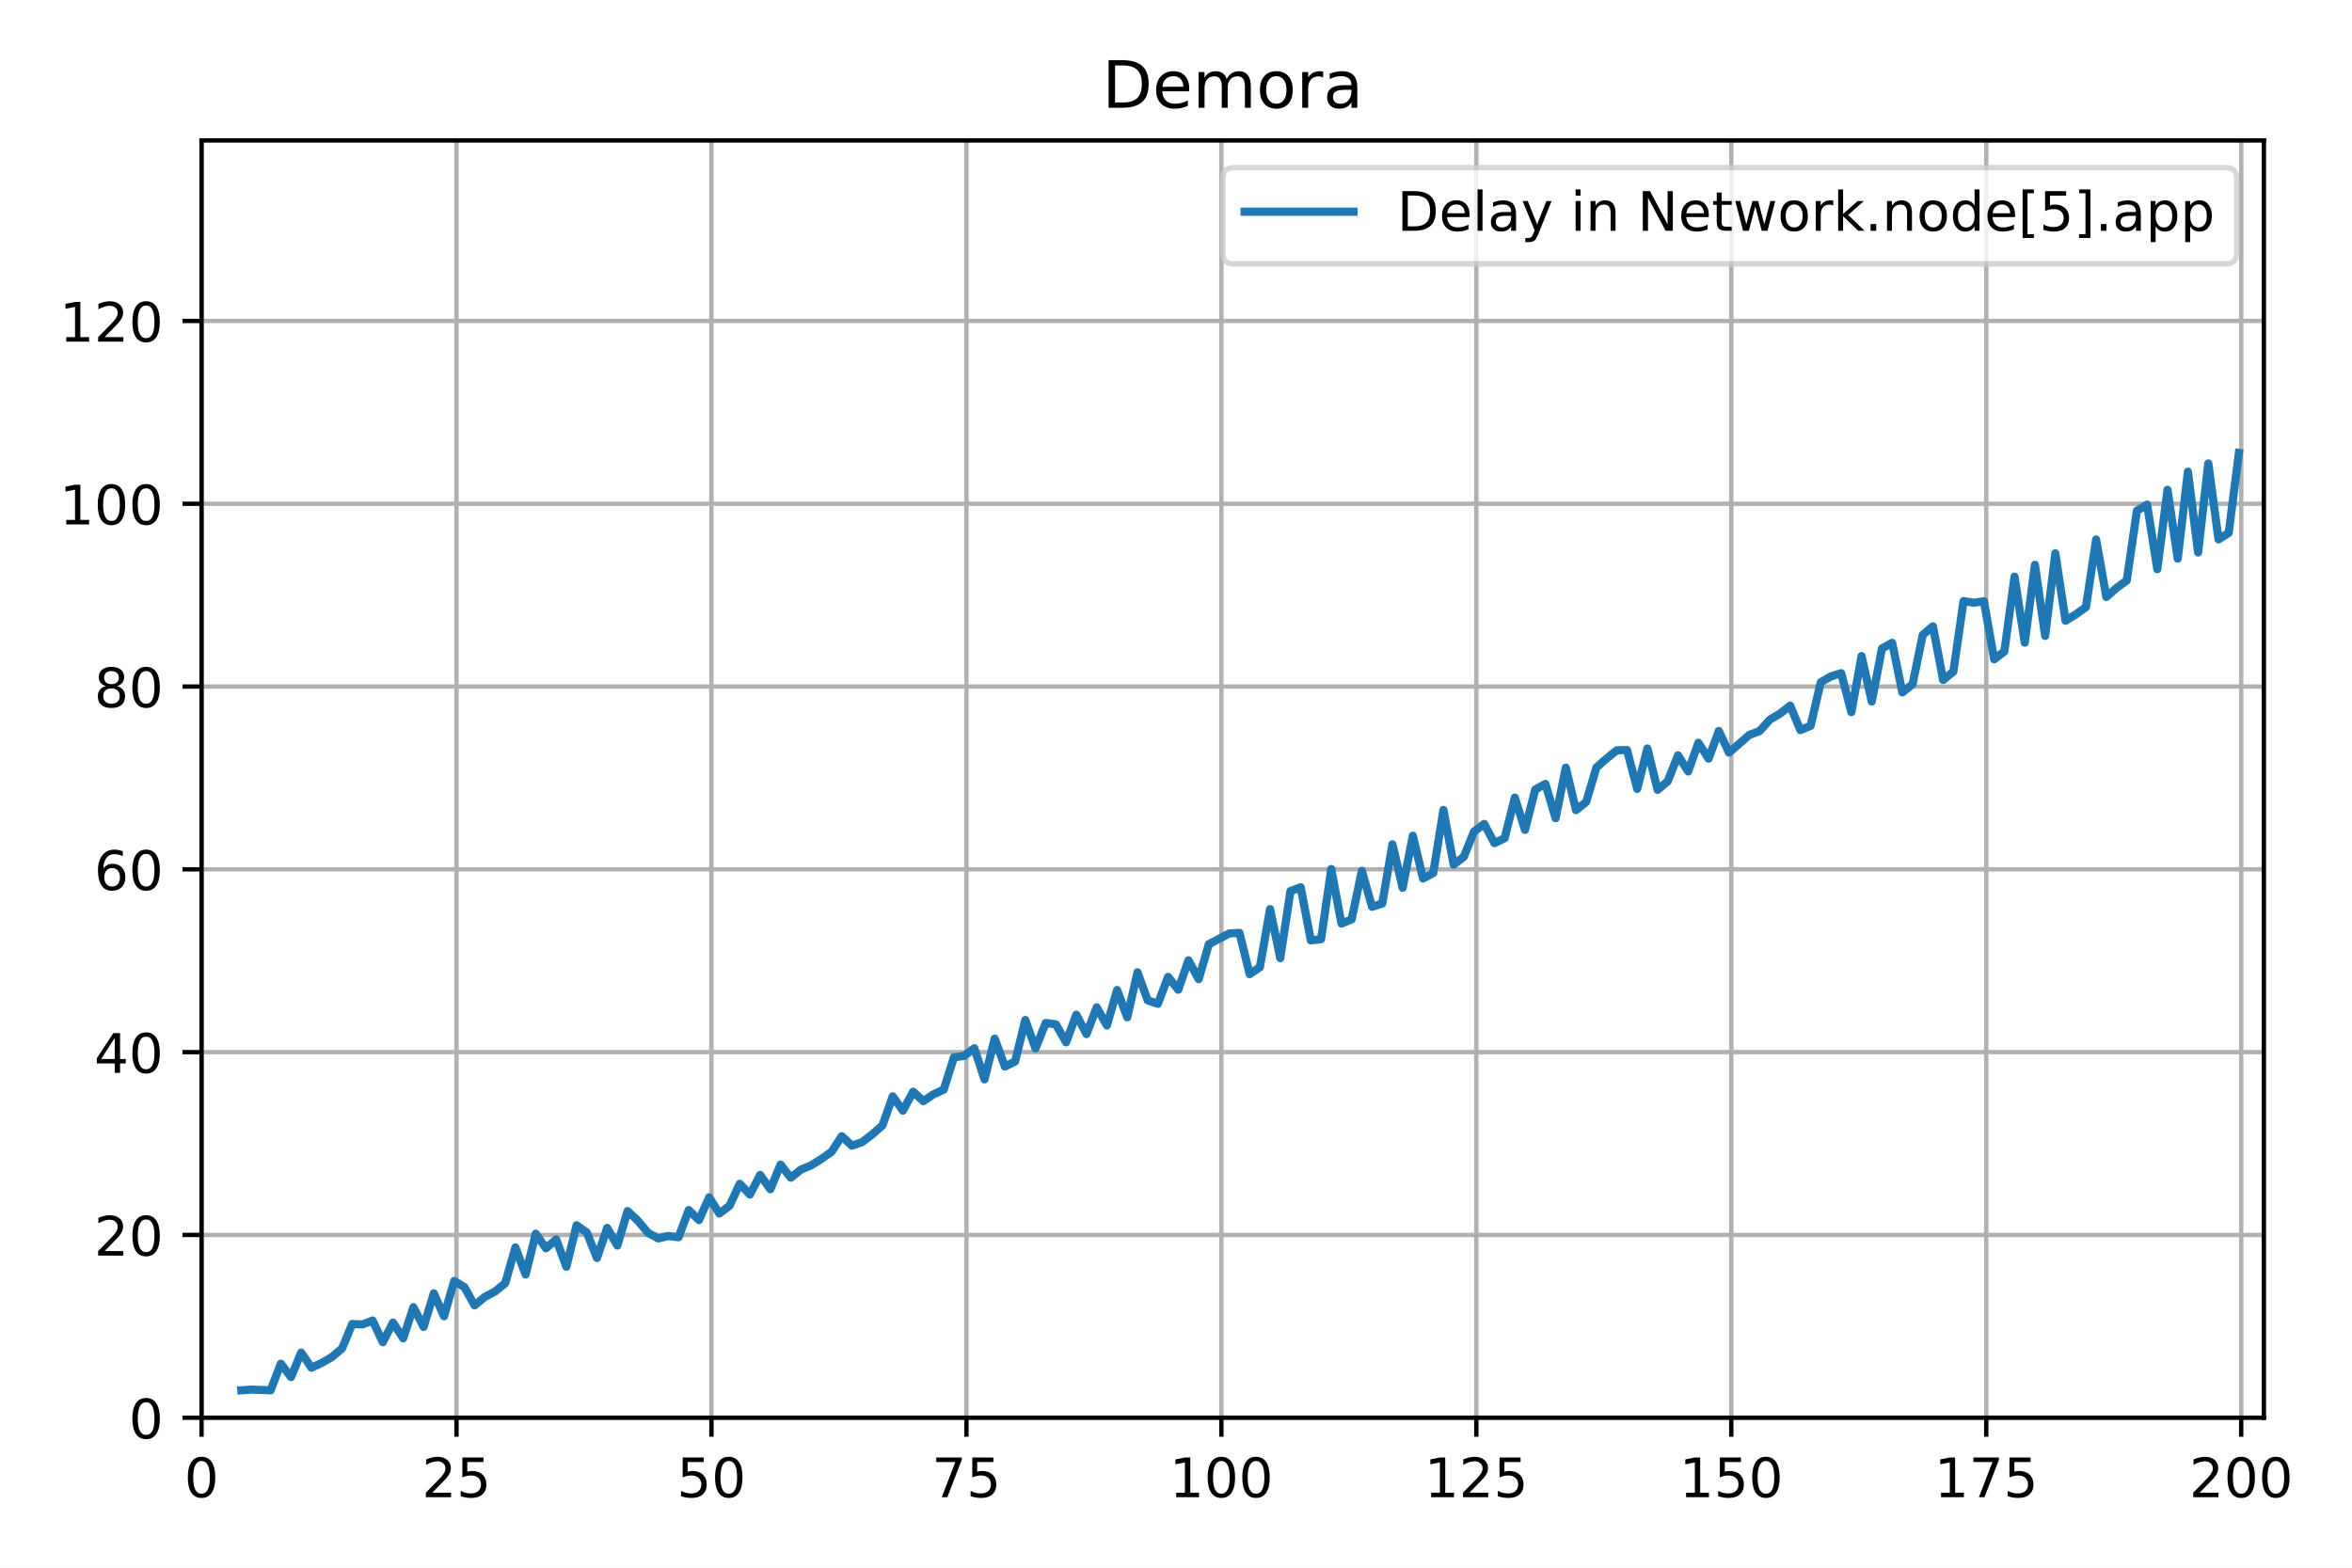
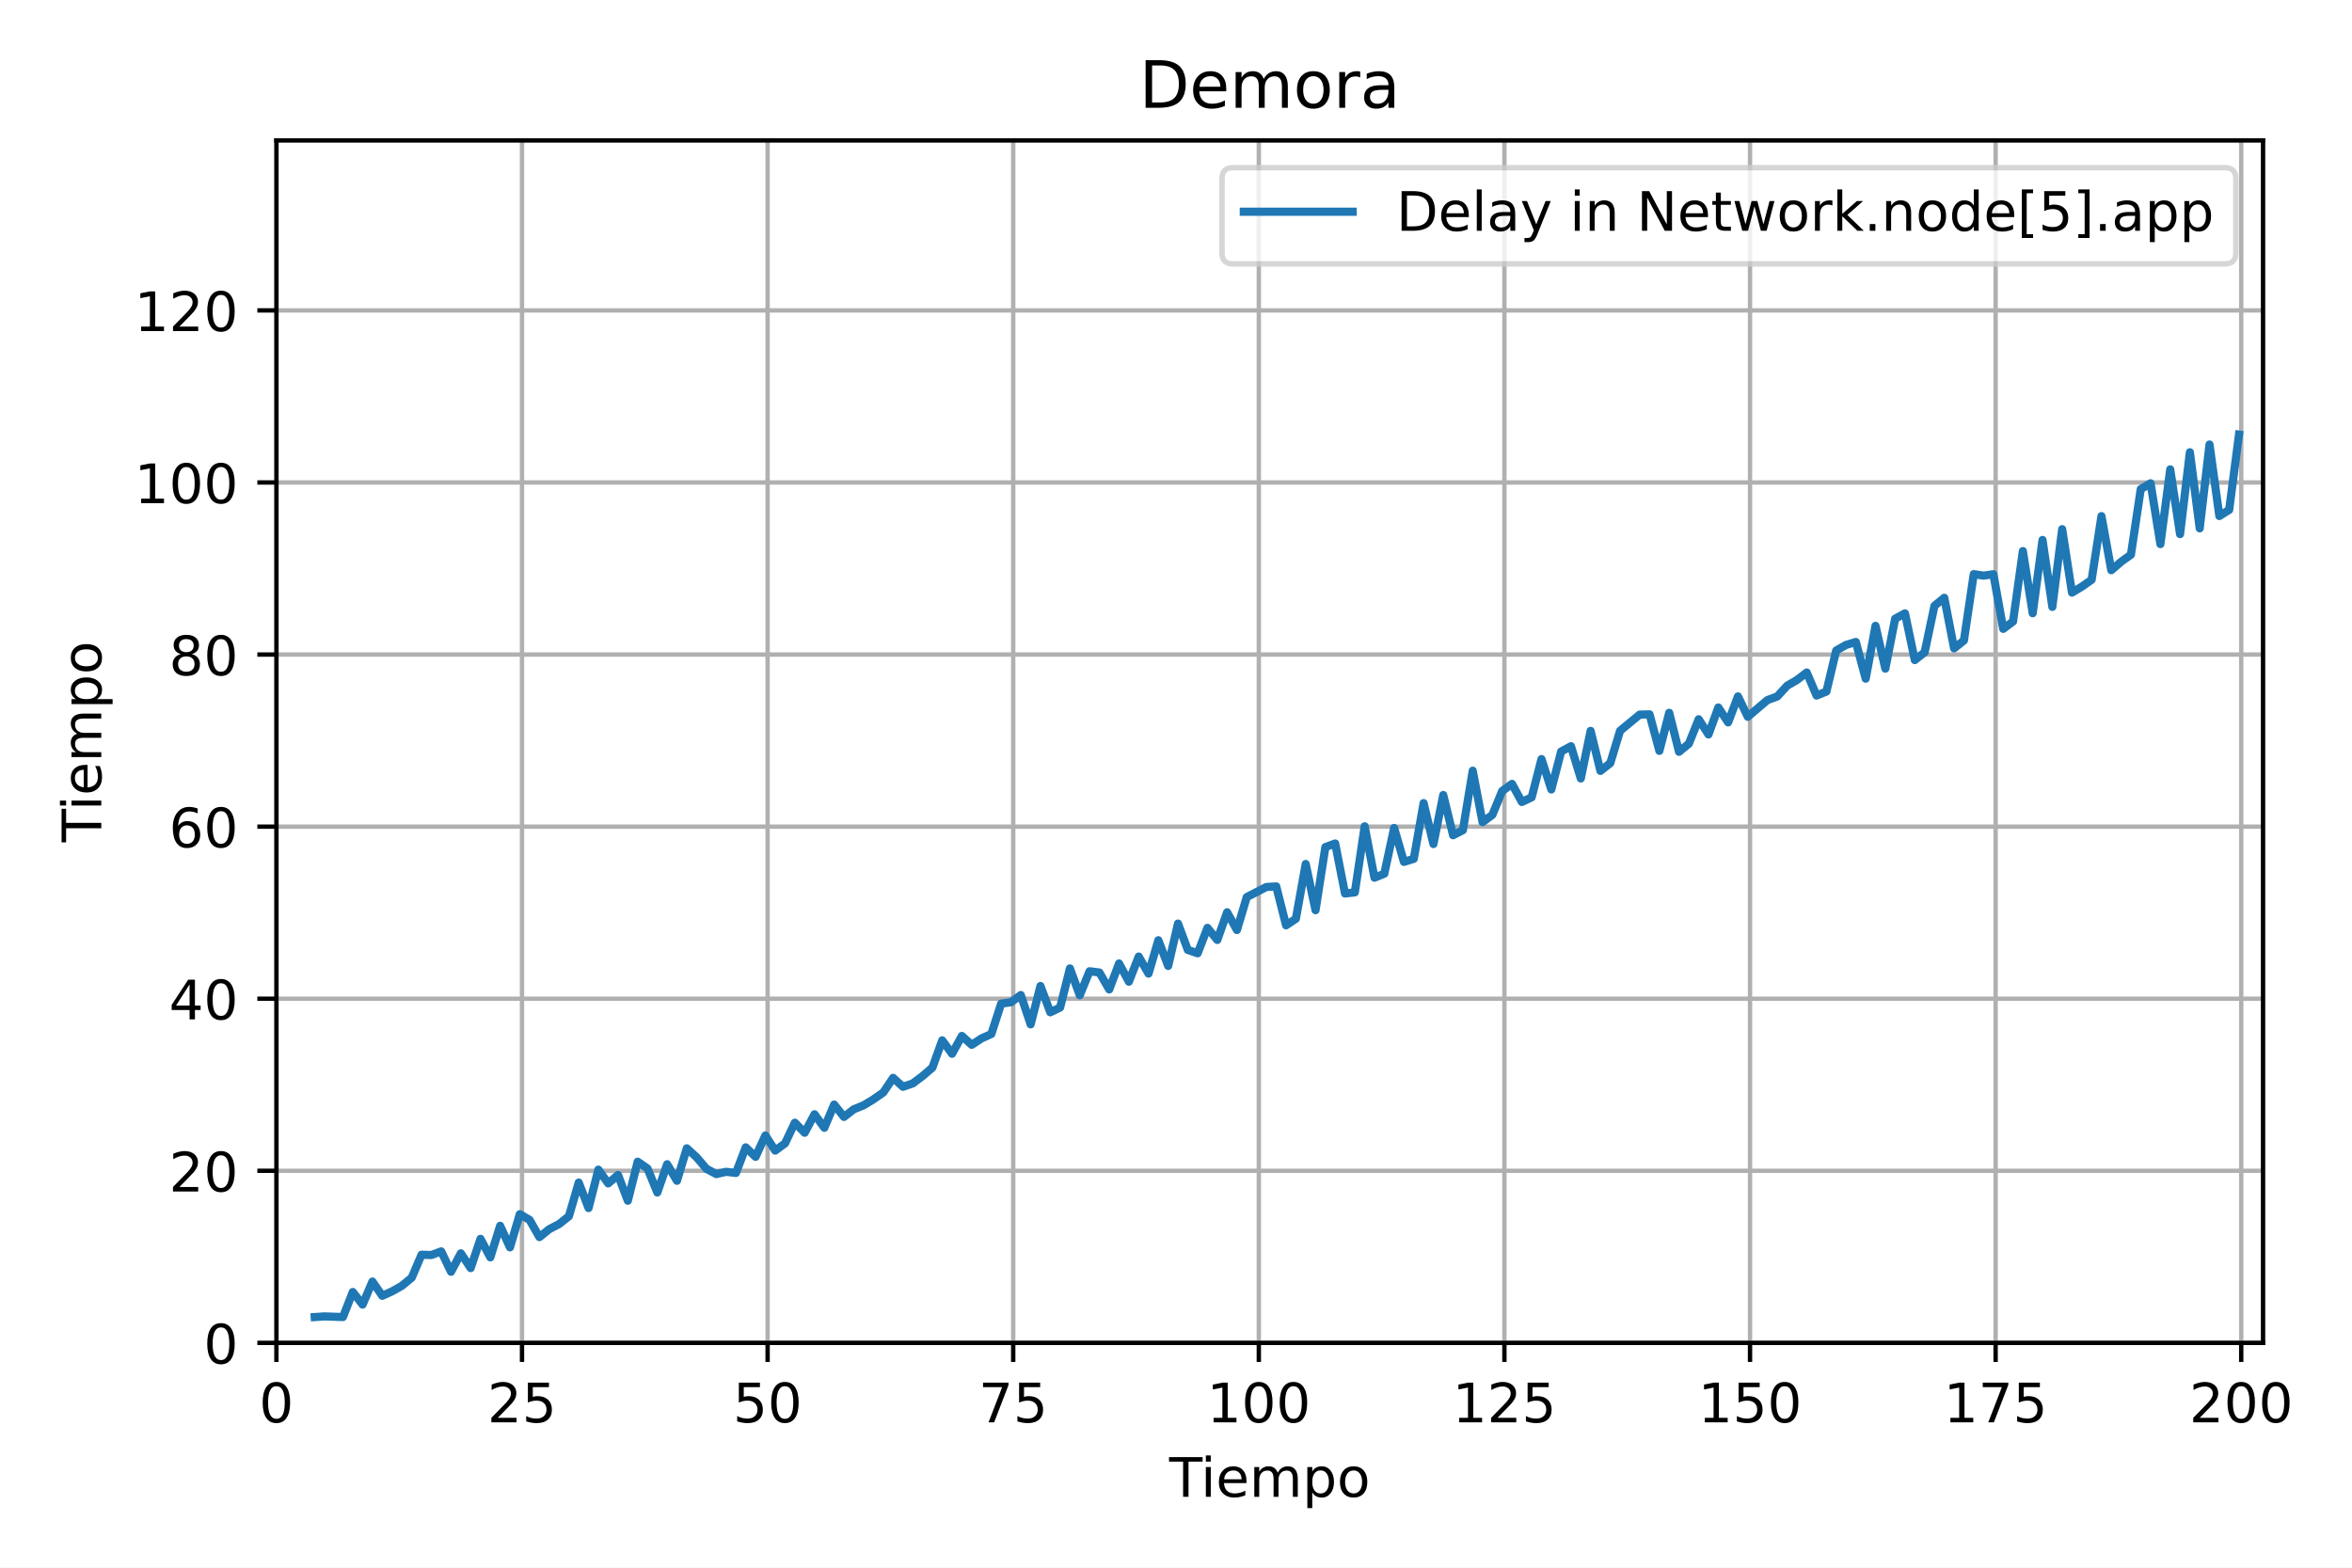
<svg xmlns="http://www.w3.org/2000/svg" xmlns:xlink="http://www.w3.org/1999/xlink" width="432pt" height="288pt" viewBox="0 0 432 288" version="1.1">
  <defs>
    <style type="text/css">*{stroke-linejoin: round; stroke-linecap: butt}</style>
  </defs>
  <g id="figure_1">
    <g id="patch_1">
      <path d="M 0 288  L 432 288  L 432 0  L 0 0  z " style="fill: #ffffff" />
    </g>
    <g id="axes_1">
      <g id="patch_2">
-         <path d="M 37.019 260.45  L 415.813 260.45  L 415.813 25.8  L 37.019 25.8  z " style="fill: #ffffff" />
+         <path d="M 50.769 246.7  L 415.662 246.7  L 415.662 25.8  L 50.769 25.8  z " style="fill: #ffffff" />
      </g>
      <g id="matplotlib.axis_1">
        <g id="xtick_1">
          <g id="line2d_1">
-             <path d="M 37.019 260.45  L 37.019 25.8  " clip-path="url(#p407fb77ba7)" style="fill: none; stroke: #b0b0b0; stroke-width: 0.8; stroke-linecap: square" />
+             <path d="M 50.769 246.7  L 50.769 25.8  " clip-path="url(#pbf8a8db213)" style="fill: none; stroke: #b0b0b0; stroke-width: 0.8; stroke-linecap: square" />
          </g>
          <g id="line2d_2">
            <defs>
-               <path id="m01096bf2b2" d="M 0 0  L 0 3.5  " style="stroke: #000000; stroke-width: 0.8" />
+               <path id="m6c5dfee389" d="M 0 0  L 0 3.5  " style="stroke: #000000; stroke-width: 0.8" />
            </defs>
            <g>
-               <use xlink:href="#m01096bf2b2" x="37.019" y="260.45" style="stroke: #000000; stroke-width: 0.8" />
+               <use xlink:href="#m6c5dfee389" x="50.769" y="246.7" style="stroke: #000000; stroke-width: 0.8" />
            </g>
          </g>
          <g id="text_1">
-             <g transform="translate(33.8375 275.0484)scale(0.1 -0.1)">
+             <g transform="translate(47.5875 261.2984)scale(0.1 -0.1)">
              <defs>
                <path id="DejaVuSans-30" d="M 2034 4250  Q 1547 4250 1301 3770  Q 1056 3291 1056 2328  Q 1056 1369 1301 889  Q 1547 409 2034 409  Q 2525 409 2770 889  Q 3016 1369 3016 2328  Q 3016 3291 2770 3770  Q 2525 4250 2034 4250  z M 2034 4750  Q 2819 4750 3233 4129  Q 3647 3509 3647 2328  Q 3647 1150 3233 529  Q 2819 -91 2034 -91  Q 1250 -91 836 529  Q 422 1150 422 2328  Q 422 3509 836 4129  Q 1250 4750 2034 4750  z " transform="scale(0.015625)" />
              </defs>
              <use xlink:href="#DejaVuSans-30" />
            </g>
          </g>
        </g>
        <g id="xtick_2">
          <g id="line2d_3">
-             <path d="M 83.848 260.45  L 83.848 25.8  " clip-path="url(#p407fb77ba7)" style="fill: none; stroke: #b0b0b0; stroke-width: 0.8; stroke-linecap: square" />
+             <path d="M 95.879 246.7  L 95.879 25.8  " clip-path="url(#pbf8a8db213)" style="fill: none; stroke: #b0b0b0; stroke-width: 0.8; stroke-linecap: square" />
          </g>
          <g id="line2d_4">
            <g>
-               <use xlink:href="#m01096bf2b2" x="83.848" y="260.45" style="stroke: #000000; stroke-width: 0.8" />
+               <use xlink:href="#m6c5dfee389" x="95.879" y="246.7" style="stroke: #000000; stroke-width: 0.8" />
            </g>
          </g>
          <g id="text_2">
-             <g transform="translate(77.48526 275.0484)scale(0.1 -0.1)">
+             <g transform="translate(89.51672 261.2984)scale(0.1 -0.1)">
              <defs>
                <path id="DejaVuSans-32" d="M 1228 531  L 3431 531  L 3431 0  L 469 0  L 469 531  Q 828 903 1448 1529  Q 2069 2156 2228 2338  Q 2531 2678 2651 2914  Q 2772 3150 2772 3378  Q 2772 3750 2511 3984  Q 2250 4219 1831 4219  Q 1534 4219 1204 4116  Q 875 4013 500 3803  L 500 4441  Q 881 4594 1212 4672  Q 1544 4750 1819 4750  Q 2544 4750 2975 4387  Q 3406 4025 3406 3419  Q 3406 3131 3298 2873  Q 3191 2616 2906 2266  Q 2828 2175 2409 1742  Q 1991 1309 1228 531  z " transform="scale(0.015625)" />
                <path id="DejaVuSans-35" d="M 691 4666  L 3169 4666  L 3169 4134  L 1269 4134  L 1269 2991  Q 1406 3038 1543 3061  Q 1681 3084 1819 3084  Q 2600 3084 3056 2656  Q 3513 2228 3513 1497  Q 3513 744 3044 326  Q 2575 -91 1722 -91  Q 1428 -91 1123 -41  Q 819 9 494 109  L 494 744  Q 775 591 1075 516  Q 1375 441 1709 441  Q 2250 441 2565 725  Q 2881 1009 2881 1497  Q 2881 1984 2565 2268  Q 2250 2553 1709 2553  Q 1456 2553 1204 2497  Q 953 2441 691 2322  L 691 4666  z " transform="scale(0.015625)" />
              </defs>
              <use xlink:href="#DejaVuSans-32" />
              <use xlink:href="#DejaVuSans-35" x="63.623" />
            </g>
          </g>
        </g>
        <g id="xtick_3">
          <g id="line2d_5">
-             <path d="M 130.677 260.45  L 130.677 25.8  " clip-path="url(#p407fb77ba7)" style="fill: none; stroke: #b0b0b0; stroke-width: 0.8; stroke-linecap: square" />
+             <path d="M 140.99 246.7  L 140.99 25.8  " clip-path="url(#pbf8a8db213)" style="fill: none; stroke: #b0b0b0; stroke-width: 0.8; stroke-linecap: square" />
          </g>
          <g id="line2d_6">
            <g>
-               <use xlink:href="#m01096bf2b2" x="130.677" y="260.45" style="stroke: #000000; stroke-width: 0.8" />
+               <use xlink:href="#m6c5dfee389" x="140.99" y="246.7" style="stroke: #000000; stroke-width: 0.8" />
            </g>
          </g>
          <g id="text_3">
-             <g transform="translate(124.3143 275.0484)scale(0.1 -0.1)">
+             <g transform="translate(134.6272 261.2984)scale(0.1 -0.1)">
              <use xlink:href="#DejaVuSans-35" />
              <use xlink:href="#DejaVuSans-30" x="63.623" />
            </g>
          </g>
        </g>
        <g id="xtick_4">
          <g id="line2d_7">
-             <path d="M 177.506 260.45  L 177.506 25.8  " clip-path="url(#p407fb77ba7)" style="fill: none; stroke: #b0b0b0; stroke-width: 0.8; stroke-linecap: square" />
+             <path d="M 186.1 246.7  L 186.1 25.8  " clip-path="url(#pbf8a8db213)" style="fill: none; stroke: #b0b0b0; stroke-width: 0.8; stroke-linecap: square" />
          </g>
          <g id="line2d_8">
            <g>
-               <use xlink:href="#m01096bf2b2" x="177.506" y="260.45" style="stroke: #000000; stroke-width: 0.8" />
+               <use xlink:href="#m6c5dfee389" x="186.1" y="246.7" style="stroke: #000000; stroke-width: 0.8" />
            </g>
          </g>
          <g id="text_4">
-             <g transform="translate(171.1433 275.0484)scale(0.1 -0.1)">
+             <g transform="translate(179.7377 261.2984)scale(0.1 -0.1)">
              <defs>
                <path id="DejaVuSans-37" d="M 525 4666  L 3525 4666  L 3525 4397  L 1831 0  L 1172 0  L 2766 4134  L 525 4134  L 525 4666  z " transform="scale(0.015625)" />
              </defs>
              <use xlink:href="#DejaVuSans-37" />
              <use xlink:href="#DejaVuSans-35" x="63.623" />
            </g>
          </g>
        </g>
        <g id="xtick_5">
          <g id="line2d_9">
-             <path d="M 224.335 260.45  L 224.335 25.8  " clip-path="url(#p407fb77ba7)" style="fill: none; stroke: #b0b0b0; stroke-width: 0.8; stroke-linecap: square" />
+             <path d="M 231.211 246.7  L 231.211 25.8  " clip-path="url(#pbf8a8db213)" style="fill: none; stroke: #b0b0b0; stroke-width: 0.8; stroke-linecap: square" />
          </g>
          <g id="line2d_10">
            <g>
-               <use xlink:href="#m01096bf2b2" x="224.335" y="260.45" style="stroke: #000000; stroke-width: 0.8" />
+               <use xlink:href="#m6c5dfee389" x="231.211" y="246.7" style="stroke: #000000; stroke-width: 0.8" />
            </g>
          </g>
          <g id="text_5">
-             <g transform="translate(214.791 275.0484)scale(0.1 -0.1)">
+             <g transform="translate(221.6669 261.2984)scale(0.1 -0.1)">
              <defs>
                <path id="DejaVuSans-31" d="M 794 531  L 1825 531  L 1825 4091  L 703 3866  L 703 4441  L 1819 4666  L 2450 4666  L 2450 531  L 3481 531  L 3481 0  L 794 0  L 794 531  z " transform="scale(0.015625)" />
              </defs>
              <use xlink:href="#DejaVuSans-31" />
              <use xlink:href="#DejaVuSans-30" x="63.623" />
              <use xlink:href="#DejaVuSans-30" x="127.246" />
            </g>
          </g>
        </g>
        <g id="xtick_6">
          <g id="line2d_11">
-             <path d="M 271.164 260.45  L 271.164 25.8  " clip-path="url(#p407fb77ba7)" style="fill: none; stroke: #b0b0b0; stroke-width: 0.8; stroke-linecap: square" />
+             <path d="M 276.321 246.7  L 276.321 25.8  " clip-path="url(#pbf8a8db213)" style="fill: none; stroke: #b0b0b0; stroke-width: 0.8; stroke-linecap: square" />
          </g>
          <g id="line2d_12">
            <g>
-               <use xlink:href="#m01096bf2b2" x="271.164" y="260.45" style="stroke: #000000; stroke-width: 0.8" />
+               <use xlink:href="#m6c5dfee389" x="276.321" y="246.7" style="stroke: #000000; stroke-width: 0.8" />
            </g>
          </g>
          <g id="text_6">
-             <g transform="translate(261.6201 275.0484)scale(0.1 -0.1)">
+             <g transform="translate(266.7773 261.2984)scale(0.1 -0.1)">
              <use xlink:href="#DejaVuSans-31" />
              <use xlink:href="#DejaVuSans-32" x="63.623" />
              <use xlink:href="#DejaVuSans-35" x="127.246" />
            </g>
          </g>
        </g>
        <g id="xtick_7">
          <g id="line2d_13">
-             <path d="M 317.993 260.45  L 317.993 25.8  " clip-path="url(#p407fb77ba7)" style="fill: none; stroke: #b0b0b0; stroke-width: 0.8; stroke-linecap: square" />
+             <path d="M 321.432 246.7  L 321.432 25.8  " clip-path="url(#pbf8a8db213)" style="fill: none; stroke: #b0b0b0; stroke-width: 0.8; stroke-linecap: square" />
          </g>
          <g id="line2d_14">
            <g>
-               <use xlink:href="#m01096bf2b2" x="317.993" y="260.45" style="stroke: #000000; stroke-width: 0.8" />
+               <use xlink:href="#m6c5dfee389" x="321.432" y="246.7" style="stroke: #000000; stroke-width: 0.8" />
            </g>
          </g>
          <g id="text_7">
-             <g transform="translate(308.4491 275.0484)scale(0.1 -0.1)">
+             <g transform="translate(311.8878 261.2984)scale(0.1 -0.1)">
              <use xlink:href="#DejaVuSans-31" />
              <use xlink:href="#DejaVuSans-35" x="63.623" />
              <use xlink:href="#DejaVuSans-30" x="127.246" />
            </g>
          </g>
        </g>
        <g id="xtick_8">
          <g id="line2d_15">
-             <path d="M 364.822 260.45  L 364.822 25.8  " clip-path="url(#p407fb77ba7)" style="fill: none; stroke: #b0b0b0; stroke-width: 0.8; stroke-linecap: square" />
+             <path d="M 366.542 246.7  L 366.542 25.8  " clip-path="url(#pbf8a8db213)" style="fill: none; stroke: #b0b0b0; stroke-width: 0.8; stroke-linecap: square" />
          </g>
          <g id="line2d_16">
            <g>
-               <use xlink:href="#m01096bf2b2" x="364.822" y="260.45" style="stroke: #000000; stroke-width: 0.8" />
+               <use xlink:href="#m6c5dfee389" x="366.542" y="246.7" style="stroke: #000000; stroke-width: 0.8" />
            </g>
          </g>
          <g id="text_8">
-             <g transform="translate(355.2781 275.0484)scale(0.1 -0.1)">
+             <g transform="translate(356.9983 261.2984)scale(0.1 -0.1)">
              <use xlink:href="#DejaVuSans-31" />
              <use xlink:href="#DejaVuSans-37" x="63.623" />
              <use xlink:href="#DejaVuSans-35" x="127.246" />
            </g>
          </g>
        </g>
        <g id="xtick_9">
          <g id="line2d_17">
-             <path d="M 411.651 260.45  L 411.651 25.8  " clip-path="url(#p407fb77ba7)" style="fill: none; stroke: #b0b0b0; stroke-width: 0.8; stroke-linecap: square" />
+             <path d="M 411.653 246.7  L 411.653 25.8  " clip-path="url(#pbf8a8db213)" style="fill: none; stroke: #b0b0b0; stroke-width: 0.8; stroke-linecap: square" />
          </g>
          <g id="line2d_18">
            <g>
-               <use xlink:href="#m01096bf2b2" x="411.651" y="260.45" style="stroke: #000000; stroke-width: 0.8" />
+               <use xlink:href="#m6c5dfee389" x="411.653" y="246.7" style="stroke: #000000; stroke-width: 0.8" />
            </g>
          </g>
          <g id="text_9">
-             <g transform="translate(402.1071 275.0484)scale(0.1 -0.1)">
+             <g transform="translate(402.1088 261.2984)scale(0.1 -0.1)">
              <use xlink:href="#DejaVuSans-32" />
              <use xlink:href="#DejaVuSans-30" x="63.623" />
              <use xlink:href="#DejaVuSans-30" x="127.246" />
            </g>
+           </g>
+         </g>
+         <g id="text_10">
+           <g transform="translate(214.7482 274.9766)scale(0.1 -0.1)">
+             <defs>
+               <path id="DejaVuSans-54" d="M -19 4666  L 3928 4666  L 3928 4134  L 2272 4134  L 2272 0  L 1638 0  L 1638 4134  L -19 4134  L -19 4666  z " transform="scale(0.015625)" />
+               <path id="DejaVuSans-69" d="M 603 3500  L 1178 3500  L 1178 0  L 603 0  L 603 3500  z M 603 4863  L 1178 4863  L 1178 4134  L 603 4134  L 603 4863  z " transform="scale(0.015625)" />
+               <path id="DejaVuSans-65" d="M 3597 1894  L 3597 1613  L 953 1613  Q 991 1019 1311 708  Q 1631 397 2203 397  Q 2534 397 2845 478  Q 3156 559 3463 722  L 3463 178  Q 3153 47 2828 -22  Q 2503 -91 2169 -91  Q 1331 -91 842 396  Q 353 884 353 1716  Q 353 2575 817 3079  Q 1281 3584 2069 3584  Q 2775 3584 3186 3129  Q 3597 2675 3597 1894  z M 3022 2063  Q 3016 2534 2758 2815  Q 2500 3097 2075 3097  Q 1594 3097 1305 2825  Q 1016 2553 972 2059  L 3022 2063  z " transform="scale(0.015625)" />
+               <path id="DejaVuSans-6d" d="M 3328 2828  Q 3544 3216 3844 3400  Q 4144 3584 4550 3584  Q 5097 3584 5394 3201  Q 5691 2819 5691 2113  L 5691 0  L 5113 0  L 5113 2094  Q 5113 2597 4934 2840  Q 4756 3084 4391 3084  Q 3944 3084 3684 2787  Q 3425 2491 3425 1978  L 3425 0  L 2847 0  L 2847 2094  Q 2847 2600 2669 2842  Q 2491 3084 2119 3084  Q 1678 3084 1418 2786  Q 1159 2488 1159 1978  L 1159 0  L 581 0  L 581 3500  L 1159 3500  L 1159 2956  Q 1356 3278 1631 3431  Q 1906 3584 2284 3584  Q 2666 3584 2933 3390  Q 3200 3197 3328 2828  z " transform="scale(0.015625)" />
+               <path id="DejaVuSans-70" d="M 1159 525  L 1159 -1331  L 581 -1331  L 581 3500  L 1159 3500  L 1159 2969  Q 1341 3281 1617 3432  Q 1894 3584 2278 3584  Q 2916 3584 3314 3078  Q 3713 2572 3713 1747  Q 3713 922 3314 415  Q 2916 -91 2278 -91  Q 1894 -91 1617 61  Q 1341 213 1159 525  z M 3116 1747  Q 3116 2381 2855 2742  Q 2594 3103 2138 3103  Q 1681 3103 1420 2742  Q 1159 2381 1159 1747  Q 1159 1113 1420 752  Q 1681 391 2138 391  Q 2594 391 2855 752  Q 3116 1113 3116 1747  z " transform="scale(0.015625)" />
+               <path id="DejaVuSans-6f" d="M 1959 3097  Q 1497 3097 1228 2736  Q 959 2375 959 1747  Q 959 1119 1226 758  Q 1494 397 1959 397  Q 2419 397 2687 759  Q 2956 1122 2956 1747  Q 2956 2369 2687 2733  Q 2419 3097 1959 3097  z M 1959 3584  Q 2709 3584 3137 3096  Q 3566 2609 3566 1747  Q 3566 888 3137 398  Q 2709 -91 1959 -91  Q 1206 -91 779 398  Q 353 888 353 1747  Q 353 2609 779 3096  Q 1206 3584 1959 3584  z " transform="scale(0.015625)" />
+             </defs>
+             <use xlink:href="#DejaVuSans-54" />
+             <use xlink:href="#DejaVuSans-69" x="57.959" />
+             <use xlink:href="#DejaVuSans-65" x="85.742" />
+             <use xlink:href="#DejaVuSans-6d" x="147.266" />
+             <use xlink:href="#DejaVuSans-70" x="244.678" />
+             <use xlink:href="#DejaVuSans-6f" x="308.154" />
          </g>
        </g>
      </g>
      <g id="matplotlib.axis_2">
        <g id="ytick_1">
          <g id="line2d_19">
-             <path d="M 37.019 260.45  L 415.813 260.45  " clip-path="url(#p407fb77ba7)" style="fill: none; stroke: #b0b0b0; stroke-width: 0.8; stroke-linecap: square" />
+             <path d="M 50.769 246.7  L 415.662 246.7  " clip-path="url(#pbf8a8db213)" style="fill: none; stroke: #b0b0b0; stroke-width: 0.8; stroke-linecap: square" />
          </g>
          <g id="line2d_20">
            <defs>
-               <path id="m0563f774d2" d="M 0 0  L -3.5 0  " style="stroke: #000000; stroke-width: 0.8" />
+               <path id="m0c5a2b3b6e" d="M 0 0  L -3.5 0  " style="stroke: #000000; stroke-width: 0.8" />
            </defs>
            <g>
-               <use xlink:href="#m0563f774d2" x="37.019" y="260.45" style="stroke: #000000; stroke-width: 0.8" />
-             </g>
-           </g>
-           <g id="text_10">
-             <g transform="translate(23.65625 264.2492)scale(0.1 -0.1)">
+               <use xlink:href="#m0c5a2b3b6e" x="50.769" y="246.7" style="stroke: #000000; stroke-width: 0.8" />
+             </g>
+           </g>
+           <g id="text_11">
+             <g transform="translate(37.40625 250.4992)scale(0.1 -0.1)">
              <use xlink:href="#DejaVuSans-30" />
            </g>
          </g>
        </g>
        <g id="ytick_2">
          <g id="line2d_21">
-             <path d="M 37.019 226.869  L 415.813 226.869  " clip-path="url(#p407fb77ba7)" style="fill: none; stroke: #b0b0b0; stroke-width: 0.8; stroke-linecap: square" />
+             <path d="M 50.769 215.087  L 415.662 215.087  " clip-path="url(#pbf8a8db213)" style="fill: none; stroke: #b0b0b0; stroke-width: 0.8; stroke-linecap: square" />
          </g>
          <g id="line2d_22">
            <g>
-               <use xlink:href="#m0563f774d2" x="37.019" y="226.869" style="stroke: #000000; stroke-width: 0.8" />
-             </g>
-           </g>
-           <g id="text_11">
-             <g transform="translate(17.29375 230.6684)scale(0.1 -0.1)">
+               <use xlink:href="#m0c5a2b3b6e" x="50.769" y="215.087" style="stroke: #000000; stroke-width: 0.8" />
+             </g>
+           </g>
+           <g id="text_12">
+             <g transform="translate(31.04375 218.8862)scale(0.1 -0.1)">
              <use xlink:href="#DejaVuSans-32" />
              <use xlink:href="#DejaVuSans-30" x="63.623" />
            </g>
          </g>
        </g>
        <g id="ytick_3">
          <g id="line2d_23">
-             <path d="M 37.019 193.288  L 415.813 193.288  " clip-path="url(#p407fb77ba7)" style="fill: none; stroke: #b0b0b0; stroke-width: 0.8; stroke-linecap: square" />
+             <path d="M 50.769 183.474  L 415.662 183.474  " clip-path="url(#pbf8a8db213)" style="fill: none; stroke: #b0b0b0; stroke-width: 0.8; stroke-linecap: square" />
          </g>
          <g id="line2d_24">
            <g>
-               <use xlink:href="#m0563f774d2" x="37.019" y="193.288" style="stroke: #000000; stroke-width: 0.8" />
-             </g>
-           </g>
-           <g id="text_12">
-             <g transform="translate(17.29375 197.0876)scale(0.1 -0.1)">
+               <use xlink:href="#m0c5a2b3b6e" x="50.769" y="183.474" style="stroke: #000000; stroke-width: 0.8" />
+             </g>
+           </g>
+           <g id="text_13">
+             <g transform="translate(31.04375 187.2731)scale(0.1 -0.1)">
              <defs>
                <path id="DejaVuSans-34" d="M 2419 4116  L 825 1625  L 2419 1625  L 2419 4116  z M 2253 4666  L 3047 4666  L 3047 1625  L 3713 1625  L 3713 1100  L 3047 1100  L 3047 0  L 2419 0  L 2419 1100  L 313 1100  L 313 1709  L 2253 4666  z " transform="scale(0.015625)" />
              </defs>
              <use xlink:href="#DejaVuSans-34" />
              <use xlink:href="#DejaVuSans-30" x="63.623" />
            </g>
          </g>
        </g>
        <g id="ytick_4">
          <g id="line2d_25">
-             <path d="M 37.019 159.708  L 415.813 159.708  " clip-path="url(#p407fb77ba7)" style="fill: none; stroke: #b0b0b0; stroke-width: 0.8; stroke-linecap: square" />
+             <path d="M 50.769 151.861  L 415.662 151.861  " clip-path="url(#pbf8a8db213)" style="fill: none; stroke: #b0b0b0; stroke-width: 0.8; stroke-linecap: square" />
          </g>
          <g id="line2d_26">
            <g>
-               <use xlink:href="#m0563f774d2" x="37.019" y="159.708" style="stroke: #000000; stroke-width: 0.8" />
-             </g>
-           </g>
-           <g id="text_13">
-             <g transform="translate(17.29375 163.5068)scale(0.1 -0.1)">
+               <use xlink:href="#m0c5a2b3b6e" x="50.769" y="151.861" style="stroke: #000000; stroke-width: 0.8" />
+             </g>
+           </g>
+           <g id="text_14">
+             <g transform="translate(31.04375 155.6601)scale(0.1 -0.1)">
              <defs>
                <path id="DejaVuSans-36" d="M 2113 2584  Q 1688 2584 1439 2293  Q 1191 2003 1191 1497  Q 1191 994 1439 701  Q 1688 409 2113 409  Q 2538 409 2786 701  Q 3034 994 3034 1497  Q 3034 2003 2786 2293  Q 2538 2584 2113 2584  z M 3366 4563  L 3366 3988  Q 3128 4100 2886 4159  Q 2644 4219 2406 4219  Q 1781 4219 1451 3797  Q 1122 3375 1075 2522  Q 1259 2794 1537 2939  Q 1816 3084 2150 3084  Q 2853 3084 3261 2657  Q 3669 2231 3669 1497  Q 3669 778 3244 343  Q 2819 -91 2113 -91  Q 1303 -91 875 529  Q 447 1150 447 2328  Q 447 3434 972 4092  Q 1497 4750 2381 4750  Q 2619 4750 2861 4703  Q 3103 4656 3366 4563  z " transform="scale(0.015625)" />
              </defs>
              <use xlink:href="#DejaVuSans-36" />
              <use xlink:href="#DejaVuSans-30" x="63.623" />
            </g>
          </g>
        </g>
        <g id="ytick_5">
          <g id="line2d_27">
-             <path d="M 37.019 126.127  L 415.813 126.127  " clip-path="url(#p407fb77ba7)" style="fill: none; stroke: #b0b0b0; stroke-width: 0.8; stroke-linecap: square" />
+             <path d="M 50.769 120.248  L 415.662 120.248  " clip-path="url(#pbf8a8db213)" style="fill: none; stroke: #b0b0b0; stroke-width: 0.8; stroke-linecap: square" />
          </g>
          <g id="line2d_28">
            <g>
-               <use xlink:href="#m0563f774d2" x="37.019" y="126.127" style="stroke: #000000; stroke-width: 0.8" />
-             </g>
-           </g>
-           <g id="text_14">
-             <g transform="translate(17.29375 129.926)scale(0.1 -0.1)">
+               <use xlink:href="#m0c5a2b3b6e" x="50.769" y="120.248" style="stroke: #000000; stroke-width: 0.8" />
+             </g>
+           </g>
+           <g id="text_15">
+             <g transform="translate(31.04375 124.047)scale(0.1 -0.1)">
              <defs>
                <path id="DejaVuSans-38" d="M 2034 2216  Q 1584 2216 1326 1975  Q 1069 1734 1069 1313  Q 1069 891 1326 650  Q 1584 409 2034 409  Q 2484 409 2743 651  Q 3003 894 3003 1313  Q 3003 1734 2745 1975  Q 2488 2216 2034 2216  z M 1403 2484  Q 997 2584 770 2862  Q 544 3141 544 3541  Q 544 4100 942 4425  Q 1341 4750 2034 4750  Q 2731 4750 3128 4425  Q 3525 4100 3525 3541  Q 3525 3141 3298 2862  Q 3072 2584 2669 2484  Q 3125 2378 3379 2068  Q 3634 1759 3634 1313  Q 3634 634 3220 271  Q 2806 -91 2034 -91  Q 1263 -91 848 271  Q 434 634 434 1313  Q 434 1759 690 2068  Q 947 2378 1403 2484  z M 1172 3481  Q 1172 3119 1398 2916  Q 1625 2713 2034 2713  Q 2441 2713 2670 2916  Q 2900 3119 2900 3481  Q 2900 3844 2670 4047  Q 2441 4250 2034 4250  Q 1625 4250 1398 4047  Q 1172 3844 1172 3481  z " transform="scale(0.015625)" />
              </defs>
              <use xlink:href="#DejaVuSans-38" />
              <use xlink:href="#DejaVuSans-30" x="63.623" />
            </g>
          </g>
        </g>
        <g id="ytick_6">
          <g id="line2d_29">
-             <path d="M 37.019 92.546  L 415.813 92.546  " clip-path="url(#p407fb77ba7)" style="fill: none; stroke: #b0b0b0; stroke-width: 0.8; stroke-linecap: square" />
+             <path d="M 50.769 88.635  L 415.662 88.635  " clip-path="url(#pbf8a8db213)" style="fill: none; stroke: #b0b0b0; stroke-width: 0.8; stroke-linecap: square" />
          </g>
          <g id="line2d_30">
            <g>
-               <use xlink:href="#m0563f774d2" x="37.019" y="92.546" style="stroke: #000000; stroke-width: 0.8" />
-             </g>
-           </g>
-           <g id="text_15">
-             <g transform="translate(10.93125 96.34516)scale(0.1 -0.1)">
+               <use xlink:href="#m0c5a2b3b6e" x="50.769" y="88.635" style="stroke: #000000; stroke-width: 0.8" />
+             </g>
+           </g>
+           <g id="text_16">
+             <g transform="translate(24.68125 92.43399)scale(0.1 -0.1)">
              <use xlink:href="#DejaVuSans-31" />
              <use xlink:href="#DejaVuSans-30" x="63.623" />
              <use xlink:href="#DejaVuSans-30" x="127.246" />
            </g>
          </g>
        </g>
        <g id="ytick_7">
          <g id="line2d_31">
-             <path d="M 37.019 58.965  L 415.813 58.965  " clip-path="url(#p407fb77ba7)" style="fill: none; stroke: #b0b0b0; stroke-width: 0.8; stroke-linecap: square" />
+             <path d="M 50.769 57.022  L 415.662 57.022  " clip-path="url(#pbf8a8db213)" style="fill: none; stroke: #b0b0b0; stroke-width: 0.8; stroke-linecap: square" />
          </g>
          <g id="line2d_32">
            <g>
-               <use xlink:href="#m0563f774d2" x="37.019" y="58.965" style="stroke: #000000; stroke-width: 0.8" />
-             </g>
-           </g>
-           <g id="text_16">
-             <g transform="translate(10.93125 62.76435)scale(0.1 -0.1)">
+               <use xlink:href="#m0c5a2b3b6e" x="50.769" y="57.022" style="stroke: #000000; stroke-width: 0.8" />
+             </g>
+           </g>
+           <g id="text_17">
+             <g transform="translate(24.68125 60.82094)scale(0.1 -0.1)">
              <use xlink:href="#DejaVuSans-31" />
              <use xlink:href="#DejaVuSans-32" x="63.623" />
              <use xlink:href="#DejaVuSans-30" x="127.246" />
            </g>
          </g>
        </g>
+         <g id="text_18">
+           <g transform="translate(18.60156 154.7172)rotate(-90)scale(0.1 -0.1)">
+             <use xlink:href="#DejaVuSans-54" />
+             <use xlink:href="#DejaVuSans-69" x="57.959" />
+             <use xlink:href="#DejaVuSans-65" x="85.742" />
+             <use xlink:href="#DejaVuSans-6d" x="147.266" />
+             <use xlink:href="#DejaVuSans-70" x="244.678" />
+             <use xlink:href="#DejaVuSans-6f" x="308.154" />
+           </g>
+         </g>
      </g>
      <g id="line2d_33">
-         <path d="M 44.322 255.412  L 46.195 255.283  L 49.707 255.412  L 51.58 250.52  L 53.453 252.98  L 55.326 248.484  L 57.199 251.262  L 59.073 250.397  L 60.946 249.311  L 62.819 247.73  L 64.692 243.243  L 66.565 243.307  L 68.438 242.595  L 70.312 246.58  L 72.185 242.97  L 74.058 245.856  L 75.931 240.147  L 77.804 243.762  L 79.677 237.6  L 81.551 241.813  L 83.424 235.333  L 85.297 236.461  L 87.17 239.812  L 89.043 238.257  L 90.916 237.269  L 92.79 235.743  L 94.663 229.164  L 96.536 234.139  L 98.409 226.644  L 100.282 229.327  L 102.155 227.683  L 104.028 232.712  L 105.902 225.096  L 107.775 226.418  L 109.648 231.102  L 111.521 225.588  L 113.394 228.821  L 115.267 222.484  L 117.141 224.231  L 119.014 226.479  L 120.887 227.51  L 122.76 227.065  L 124.633 227.293  L 126.506 222.292  L 128.38 224.147  L 130.253 219.973  L 132.126 222.93  L 133.999 221.511  L 135.872 217.482  L 137.745 219.447  L 139.619 215.839  L 141.492 218.475  L 143.365 213.945  L 145.238 216.356  L 147.111 214.865  L 148.984 214.085  L 150.858 212.922  L 152.731 211.589  L 154.604 208.731  L 156.477 210.473  L 158.35 209.817  L 160.223 208.382  L 162.096 206.734  L 163.97 201.413  L 165.843 204.034  L 167.716 200.554  L 169.589 202.29  L 171.462 201.033  L 173.335 200.175  L 175.209 194.248  L 177.082 193.98  L 178.955 192.573  L 180.828 198.291  L 182.701 190.805  L 184.574 195.936  L 186.448 195.005  L 188.321 187.379  L 190.194 192.612  L 192.067 187.931  L 193.94 188.175  L 195.813 191.481  L 197.687 186.411  L 199.56 189.968  L 201.433 185.061  L 203.306 188.387  L 205.179 181.879  L 207.052 186.894  L 208.925 178.625  L 210.799 183.768  L 212.672 184.421  L 214.545 179.465  L 216.418 181.822  L 218.291 176.421  L 220.164 179.882  L 222.038 173.46  L 225.784 171.482  L 227.657 171.375  L 229.53 178.966  L 231.403 177.68  L 233.277 166.998  L 235.15 176.015  L 237.023 163.706  L 238.896 162.996  L 240.769 172.755  L 242.642 172.54  L 244.516 159.648  L 246.389 169.672  L 248.262 168.892  L 250.135 159.972  L 252.008 166.588  L 253.881 165.99  L 255.754 155.115  L 257.628 163.102  L 259.501 153.533  L 261.374 161.385  L 263.247 160.398  L 265.12 148.792  L 266.993 158.833  L 268.867 157.404  L 270.74 152.754  L 272.613 151.366  L 274.486 154.897  L 276.359 153.99  L 278.232 146.525  L 280.106 152.456  L 281.979 145.053  L 283.852 144.015  L 285.725 150.307  L 287.598 141.024  L 289.471 148.829  L 291.345 147.32  L 293.218 141.003  L 295.091 139.347  L 296.964 137.839  L 298.837 137.797  L 300.71 144.925  L 302.584 137.495  L 304.457 145.102  L 306.33 143.519  L 308.203 138.752  L 310.076 141.72  L 311.949 136.456  L 313.822 139.369  L 315.696 134.294  L 317.569 138.268  L 321.315 135.011  L 323.188 134.311  L 325.061 132.216  L 326.935 131.095  L 328.808 129.631  L 330.681 134.129  L 332.554 133.348  L 334.427 125.341  L 336.3 124.252  L 338.174 123.674  L 340.047 130.836  L 341.92 120.528  L 343.793 128.876  L 345.666 119.129  L 347.539 118.093  L 349.413 127.202  L 351.286 125.689  L 353.159 116.622  L 355.032 115.054  L 356.905 124.917  L 358.778 123.384  L 360.651 110.428  L 362.525 110.728  L 364.398 110.453  L 366.271 121.116  L 368.144 119.674  L 370.017 105.934  L 371.89 118.065  L 373.764 103.77  L 375.637 116.823  L 377.51 101.656  L 379.383 114.038  L 381.256 112.875  L 383.129 111.536  L 385.003 99.113  L 386.876 109.661  L 388.749 108.016  L 390.622 106.639  L 392.495 93.837  L 394.368 92.705  L 396.242 104.567  L 398.115 89.99  L 399.988 102.625  L 401.861 86.648  L 403.734 101.498  L 405.607 85.138  L 407.48 99.093  L 409.354 97.894  L 411.227 83.203  L 411.227 83.203  " clip-path="url(#p407fb77ba7)" style="fill: none; stroke: #1f77b4; stroke-width: 1.5; stroke-linecap: square" />
+         <path d="M 57.804 241.958  L 59.608 241.836  L 62.991 241.958  L 64.796 237.352  L 66.6 239.667  L 68.404 235.435  L 70.209 238.05  L 72.013 237.236  L 73.818 236.214  L 75.622 234.726  L 77.427 230.502  L 79.231 230.562  L 81.035 229.891  L 82.84 233.643  L 84.644 230.244  L 86.449 232.961  L 88.253 227.586  L 90.057 230.99  L 91.862 225.189  L 93.666 229.155  L 95.471 223.055  L 97.275 224.117  L 99.08 227.272  L 100.884 225.808  L 102.688 224.877  L 104.493 223.441  L 106.297 217.247  L 108.102 221.931  L 109.906 214.875  L 111.711 217.401  L 113.515 215.853  L 115.319 220.587  L 117.124 213.417  L 118.928 214.662  L 120.733 219.071  L 122.537 213.881  L 124.341 216.924  L 126.146 210.959  L 127.95 212.603  L 129.755 214.72  L 131.559 215.69  L 133.364 215.271  L 135.168 215.486  L 136.972 210.778  L 138.777 212.524  L 140.581 208.595  L 142.386 211.378  L 144.19 210.042  L 145.994 206.25  L 147.799 208.099  L 149.603 204.703  L 151.408 207.185  L 153.212 202.921  L 155.017 205.19  L 156.821 203.786  L 158.625 203.052  L 160.43 201.957  L 162.234 200.702  L 164.039 198.012  L 165.843 199.652  L 167.648 199.034  L 169.452 197.683  L 171.256 196.132  L 173.061 191.123  L 174.865 193.59  L 176.67 190.314  L 178.474 191.948  L 180.278 190.765  L 182.083 189.957  L 183.887 184.377  L 185.692 184.125  L 187.496 182.8  L 189.301 188.183  L 191.105 181.136  L 192.909 185.967  L 194.714 185.09  L 196.518 177.911  L 198.323 182.837  L 200.127 178.43  L 201.931 178.66  L 203.736 181.772  L 205.54 176.999  L 207.345 180.348  L 209.149 175.729  L 210.954 178.86  L 212.758 172.733  L 214.562 177.454  L 216.367 169.67  L 218.171 174.511  L 219.976 175.126  L 221.78 170.46  L 223.584 172.679  L 225.389 167.595  L 227.193 170.853  L 228.998 164.807  L 232.607 162.946  L 234.411 162.845  L 236.215 169.991  L 238.02 168.78  L 239.824 158.724  L 241.629 167.212  L 243.433 155.625  L 245.238 154.957  L 247.042 164.144  L 248.846 163.941  L 250.651 151.805  L 252.455 161.242  L 254.26 160.507  L 256.064 152.11  L 257.868 158.338  L 259.673 157.775  L 261.477 147.538  L 263.282 155.057  L 265.086 146.049  L 266.891 153.44  L 268.695 152.511  L 270.499 141.585  L 272.304 151.038  L 274.108 149.692  L 275.913 145.315  L 277.717 144.008  L 279.521 147.332  L 281.326 146.478  L 283.13 139.451  L 284.935 145.034  L 286.739 138.065  L 288.544 137.088  L 290.348 143.011  L 292.152 134.272  L 293.957 141.62  L 295.761 140.199  L 297.566 134.252  L 301.174 131.274  L 302.979 131.234  L 304.783 137.944  L 306.588 130.95  L 308.392 138.111  L 310.197 136.621  L 312.001 132.134  L 313.805 134.927  L 315.61 129.972  L 317.414 132.714  L 319.219 127.937  L 321.023 131.678  L 324.632 128.611  L 326.436 127.952  L 328.241 125.98  L 330.045 124.925  L 331.85 123.546  L 333.654 127.781  L 335.458 127.046  L 337.263 119.508  L 339.067 118.483  L 340.872 117.939  L 342.676 124.681  L 344.481 114.977  L 346.285 122.836  L 348.089 113.66  L 349.894 112.684  L 351.698 121.26  L 353.503 119.836  L 355.307 111.3  L 357.111 109.824  L 358.916 119.109  L 360.72 117.665  L 362.525 105.469  L 364.329 105.752  L 366.134 105.493  L 367.938 115.53  L 369.742 114.173  L 371.547 101.238  L 373.351 112.659  L 375.156 99.201  L 376.96 111.489  L 378.765 97.211  L 380.569 108.868  L 382.373 107.773  L 384.178 106.512  L 385.982 94.817  L 387.787 104.747  L 389.591 103.198  L 391.395 101.902  L 393.2 89.85  L 395.004 88.784  L 396.809 99.952  L 398.613 86.229  L 400.418 98.123  L 402.222 83.083  L 404.026 97.062  L 405.831 81.661  L 407.635 94.798  L 409.44 93.67  L 411.244 79.839  L 411.244 79.839  " clip-path="url(#pbf8a8db213)" style="fill: none; stroke: #1f77b4; stroke-width: 1.5; stroke-linecap: square" />
      </g>
      <g id="patch_3">
-         <path d="M 37.019 260.45  L 37.019 25.8  " style="fill: none; stroke: #000000; stroke-width: 0.8; stroke-linejoin: miter; stroke-linecap: square" />
+         <path d="M 50.769 246.7  L 50.769 25.8  " style="fill: none; stroke: #000000; stroke-width: 0.8; stroke-linejoin: miter; stroke-linecap: square" />
      </g>
      <g id="patch_4">
-         <path d="M 415.813 260.45  L 415.813 25.8  " style="fill: none; stroke: #000000; stroke-width: 0.8; stroke-linejoin: miter; stroke-linecap: square" />
+         <path d="M 415.662 246.7  L 415.662 25.8  " style="fill: none; stroke: #000000; stroke-width: 0.8; stroke-linejoin: miter; stroke-linecap: square" />
      </g>
      <g id="patch_5">
-         <path d="M 37.019 260.45  L 415.813 260.45  " style="fill: none; stroke: #000000; stroke-width: 0.8; stroke-linejoin: miter; stroke-linecap: square" />
+         <path d="M 50.769 246.7  L 415.662 246.7  " style="fill: none; stroke: #000000; stroke-width: 0.8; stroke-linejoin: miter; stroke-linecap: square" />
      </g>
      <g id="patch_6">
-         <path d="M 37.019 25.8  L 415.813 25.8  " style="fill: none; stroke: #000000; stroke-width: 0.8; stroke-linejoin: miter; stroke-linecap: square" />
-       </g>
-       <g id="text_17">
-         <g transform="translate(202.445 19.8)scale(0.12 -0.12)">
+         <path d="M 50.769 25.8  L 415.662 25.8  " style="fill: none; stroke: #000000; stroke-width: 0.8; stroke-linejoin: miter; stroke-linecap: square" />
+       </g>
+       <g id="text_19">
+         <g transform="translate(209.2445 19.8)scale(0.12 -0.12)">
          <defs>
            <path id="DejaVuSans-44" d="M 1259 4147  L 1259 519  L 2022 519  Q 2988 519 3436 956  Q 3884 1394 3884 2338  Q 3884 3275 3436 3711  Q 2988 4147 2022 4147  L 1259 4147  z M 628 4666  L 1925 4666  Q 3281 4666 3915 4102  Q 4550 3538 4550 2338  Q 4550 1131 3912 565  Q 3275 0 1925 0  L 628 0  L 628 4666  z " transform="scale(0.015625)" />
-             <path id="DejaVuSans-65" d="M 3597 1894  L 3597 1613  L 953 1613  Q 991 1019 1311 708  Q 1631 397 2203 397  Q 2534 397 2845 478  Q 3156 559 3463 722  L 3463 178  Q 3153 47 2828 -22  Q 2503 -91 2169 -91  Q 1331 -91 842 396  Q 353 884 353 1716  Q 353 2575 817 3079  Q 1281 3584 2069 3584  Q 2775 3584 3186 3129  Q 3597 2675 3597 1894  z M 3022 2063  Q 3016 2534 2758 2815  Q 2500 3097 2075 3097  Q 1594 3097 1305 2825  Q 1016 2553 972 2059  L 3022 2063  z " transform="scale(0.015625)" />
-             <path id="DejaVuSans-6d" d="M 3328 2828  Q 3544 3216 3844 3400  Q 4144 3584 4550 3584  Q 5097 3584 5394 3201  Q 5691 2819 5691 2113  L 5691 0  L 5113 0  L 5113 2094  Q 5113 2597 4934 2840  Q 4756 3084 4391 3084  Q 3944 3084 3684 2787  Q 3425 2491 3425 1978  L 3425 0  L 2847 0  L 2847 2094  Q 2847 2600 2669 2842  Q 2491 3084 2119 3084  Q 1678 3084 1418 2786  Q 1159 2488 1159 1978  L 1159 0  L 581 0  L 581 3500  L 1159 3500  L 1159 2956  Q 1356 3278 1631 3431  Q 1906 3584 2284 3584  Q 2666 3584 2933 3390  Q 3200 3197 3328 2828  z " transform="scale(0.015625)" />
-             <path id="DejaVuSans-6f" d="M 1959 3097  Q 1497 3097 1228 2736  Q 959 2375 959 1747  Q 959 1119 1226 758  Q 1494 397 1959 397  Q 2419 397 2687 759  Q 2956 1122 2956 1747  Q 2956 2369 2687 2733  Q 2419 3097 1959 3097  z M 1959 3584  Q 2709 3584 3137 3096  Q 3566 2609 3566 1747  Q 3566 888 3137 398  Q 2709 -91 1959 -91  Q 1206 -91 779 398  Q 353 888 353 1747  Q 353 2609 779 3096  Q 1206 3584 1959 3584  z " transform="scale(0.015625)" />
            <path id="DejaVuSans-72" d="M 2631 2963  Q 2534 3019 2420 3045  Q 2306 3072 2169 3072  Q 1681 3072 1420 2755  Q 1159 2438 1159 1844  L 1159 0  L 581 0  L 581 3500  L 1159 3500  L 1159 2956  Q 1341 3275 1631 3429  Q 1922 3584 2338 3584  Q 2397 3584 2469 3576  Q 2541 3569 2628 3553  L 2631 2963  z " transform="scale(0.015625)" />
            <path id="DejaVuSans-61" d="M 2194 1759  Q 1497 1759 1228 1600  Q 959 1441 959 1056  Q 959 750 1161 570  Q 1363 391 1709 391  Q 2188 391 2477 730  Q 2766 1069 2766 1631  L 2766 1759  L 2194 1759  z M 3341 1997  L 3341 0  L 2766 0  L 2766 531  Q 2569 213 2275 61  Q 1981 -91 1556 -91  Q 1019 -91 701 211  Q 384 513 384 1019  Q 384 1609 779 1909  Q 1175 2209 1959 2209  L 2766 2209  L 2766 2266  Q 2766 2663 2505 2880  Q 2244 3097 1772 3097  Q 1472 3097 1187 3025  Q 903 2953 641 2809  L 641 3341  Q 956 3463 1253 3523  Q 1550 3584 1831 3584  Q 2591 3584 2966 3190  Q 3341 2797 3341 1997  z " transform="scale(0.015625)" />
          </defs>
          <use xlink:href="#DejaVuSans-44" />
          <use xlink:href="#DejaVuSans-65" x="77.002" />
          <use xlink:href="#DejaVuSans-6d" x="138.525" />
          <use xlink:href="#DejaVuSans-6f" x="235.938" />
          <use xlink:href="#DejaVuSans-72" x="297.119" />
          <use xlink:href="#DejaVuSans-61" x="338.232" />
        </g>
      </g>
      <g id="legend_1">
        <g id="patch_7">
-           <path d="M 226.605 48.478  L 408.813 48.478  Q 410.813 48.478 410.813 46.478  L 410.813 32.8  Q 410.813 30.8 408.813 30.8  L 226.605 30.8  Q 224.605 30.8 224.605 32.8  L 224.605 46.478  Q 224.605 48.478 226.605 48.478  z " style="fill: #ffffff; opacity: 0.8; stroke: #cccccc; stroke-linejoin: miter" />
+           <path d="M 226.454 48.478  L 408.662 48.478  Q 410.662 48.478 410.662 46.478  L 410.662 32.8  Q 410.662 30.8 408.662 30.8  L 226.454 30.8  Q 224.454 30.8 224.454 32.8  L 224.454 46.478  Q 224.454 48.478 226.454 48.478  z " style="fill: #ffffff; opacity: 0.8; stroke: #cccccc; stroke-linejoin: miter" />
        </g>
        <g id="line2d_34">
-           <path d="M 228.605 38.898  L 238.605 38.898  L 248.605 38.898  " style="fill: none; stroke: #1f77b4; stroke-width: 1.5; stroke-linecap: square" />
-         </g>
-         <g id="text_18">
-           <g transform="translate(256.6053 42.39844)scale(0.1 -0.1)">
+           <path d="M 228.454 38.898  L 238.454 38.898  L 248.454 38.898  " style="fill: none; stroke: #1f77b4; stroke-width: 1.5; stroke-linecap: square" />
+         </g>
+         <g id="text_20">
+           <g transform="translate(256.4542 42.39844)scale(0.1 -0.1)">
            <defs>
              <path id="DejaVuSans-6c" d="M 603 4863  L 1178 4863  L 1178 0  L 603 0  L 603 4863  z " transform="scale(0.015625)" />
              <path id="DejaVuSans-79" d="M 2059 -325  Q 1816 -950 1584 -1140  Q 1353 -1331 966 -1331  L 506 -1331  L 506 -850  L 844 -850  Q 1081 -850 1212 -737  Q 1344 -625 1503 -206  L 1606 56  L 191 3500  L 800 3500  L 1894 763  L 2988 3500  L 3597 3500  L 2059 -325  z " transform="scale(0.015625)" />
              <path id="DejaVuSans-20" transform="scale(0.015625)" />
-               <path id="DejaVuSans-69" d="M 603 3500  L 1178 3500  L 1178 0  L 603 0  L 603 3500  z M 603 4863  L 1178 4863  L 1178 4134  L 603 4134  L 603 4863  z " transform="scale(0.015625)" />
              <path id="DejaVuSans-6e" d="M 3513 2113  L 3513 0  L 2938 0  L 2938 2094  Q 2938 2591 2744 2837  Q 2550 3084 2163 3084  Q 1697 3084 1428 2787  Q 1159 2491 1159 1978  L 1159 0  L 581 0  L 581 3500  L 1159 3500  L 1159 2956  Q 1366 3272 1645 3428  Q 1925 3584 2291 3584  Q 2894 3584 3203 3211  Q 3513 2838 3513 2113  z " transform="scale(0.015625)" />
              <path id="DejaVuSans-4e" d="M 628 4666  L 1478 4666  L 3547 763  L 3547 4666  L 4159 4666  L 4159 0  L 3309 0  L 1241 3903  L 1241 0  L 628 0  L 628 4666  z " transform="scale(0.015625)" />
              <path id="DejaVuSans-74" d="M 1172 4494  L 1172 3500  L 2356 3500  L 2356 3053  L 1172 3053  L 1172 1153  Q 1172 725 1289 603  Q 1406 481 1766 481  L 2356 481  L 2356 0  L 1766 0  Q 1100 0 847 248  Q 594 497 594 1153  L 594 3053  L 172 3053  L 172 3500  L 594 3500  L 594 4494  L 1172 4494  z " transform="scale(0.015625)" />
              <path id="DejaVuSans-77" d="M 269 3500  L 844 3500  L 1563 769  L 2278 3500  L 2956 3500  L 3675 769  L 4391 3500  L 4966 3500  L 4050 0  L 3372 0  L 2619 2869  L 1863 0  L 1184 0  L 269 3500  z " transform="scale(0.015625)" />
              <path id="DejaVuSans-6b" d="M 581 4863  L 1159 4863  L 1159 1991  L 2875 3500  L 3609 3500  L 1753 1863  L 3688 0  L 2938 0  L 1159 1709  L 1159 0  L 581 0  L 581 4863  z " transform="scale(0.015625)" />
              <path id="DejaVuSans-2e" d="M 684 794  L 1344 794  L 1344 0  L 684 0  L 684 794  z " transform="scale(0.015625)" />
              <path id="DejaVuSans-64" d="M 2906 2969  L 2906 4863  L 3481 4863  L 3481 0  L 2906 0  L 2906 525  Q 2725 213 2448 61  Q 2172 -91 1784 -91  Q 1150 -91 751 415  Q 353 922 353 1747  Q 353 2572 751 3078  Q 1150 3584 1784 3584  Q 2172 3584 2448 3432  Q 2725 3281 2906 2969  z M 947 1747  Q 947 1113 1208 752  Q 1469 391 1925 391  Q 2381 391 2643 752  Q 2906 1113 2906 1747  Q 2906 2381 2643 2742  Q 2381 3103 1925 3103  Q 1469 3103 1208 2742  Q 947 2381 947 1747  z " transform="scale(0.015625)" />
              <path id="DejaVuSans-5b" d="M 550 4863  L 1875 4863  L 1875 4416  L 1125 4416  L 1125 -397  L 1875 -397  L 1875 -844  L 550 -844  L 550 4863  z " transform="scale(0.015625)" />
              <path id="DejaVuSans-5d" d="M 1947 4863  L 1947 -844  L 622 -844  L 622 -397  L 1369 -397  L 1369 4416  L 622 4416  L 622 4863  L 1947 4863  z " transform="scale(0.015625)" />
-               <path id="DejaVuSans-70" d="M 1159 525  L 1159 -1331  L 581 -1331  L 581 3500  L 1159 3500  L 1159 2969  Q 1341 3281 1617 3432  Q 1894 3584 2278 3584  Q 2916 3584 3314 3078  Q 3713 2572 3713 1747  Q 3713 922 3314 415  Q 2916 -91 2278 -91  Q 1894 -91 1617 61  Q 1341 213 1159 525  z M 3116 1747  Q 3116 2381 2855 2742  Q 2594 3103 2138 3103  Q 1681 3103 1420 2742  Q 1159 2381 1159 1747  Q 1159 1113 1420 752  Q 1681 391 2138 391  Q 2594 391 2855 752  Q 3116 1113 3116 1747  z " transform="scale(0.015625)" />
            </defs>
            <use xlink:href="#DejaVuSans-44" />
            <use xlink:href="#DejaVuSans-65" x="77.002" />
            <use xlink:href="#DejaVuSans-6c" x="138.525" />
            <use xlink:href="#DejaVuSans-61" x="166.309" />
            <use xlink:href="#DejaVuSans-79" x="227.588" />
            <use xlink:href="#DejaVuSans-20" x="286.768" />
            <use xlink:href="#DejaVuSans-69" x="318.555" />
            <use xlink:href="#DejaVuSans-6e" x="346.338" />
            <use xlink:href="#DejaVuSans-20" x="409.717" />
            <use xlink:href="#DejaVuSans-4e" x="441.504" />
            <use xlink:href="#DejaVuSans-65" x="516.309" />
            <use xlink:href="#DejaVuSans-74" x="577.832" />
            <use xlink:href="#DejaVuSans-77" x="617.041" />
            <use xlink:href="#DejaVuSans-6f" x="698.828" />
            <use xlink:href="#DejaVuSans-72" x="760.01" />
            <use xlink:href="#DejaVuSans-6b" x="801.123" />
            <use xlink:href="#DejaVuSans-2e" x="859.033" />
            <use xlink:href="#DejaVuSans-6e" x="890.82" />
            <use xlink:href="#DejaVuSans-6f" x="954.199" />
            <use xlink:href="#DejaVuSans-64" x="1015.381" />
            <use xlink:href="#DejaVuSans-65" x="1078.857" />
            <use xlink:href="#DejaVuSans-5b" x="1140.381" />
            <use xlink:href="#DejaVuSans-35" x="1179.395" />
            <use xlink:href="#DejaVuSans-5d" x="1243.018" />
            <use xlink:href="#DejaVuSans-2e" x="1282.031" />
            <use xlink:href="#DejaVuSans-61" x="1313.818" />
            <use xlink:href="#DejaVuSans-70" x="1375.098" />
            <use xlink:href="#DejaVuSans-70" x="1438.574" />
          </g>
        </g>
      </g>
    </g>
  </g>
  <defs>
-     <clipPath id="p407fb77ba7">
-       <rect x="37.019" y="25.8" width="378.794" height="234.65" />
+     <clipPath id="pbf8a8db213">
+       <rect x="50.769" y="25.8" width="364.893" height="220.9" />
    </clipPath>
  </defs>
</svg>
